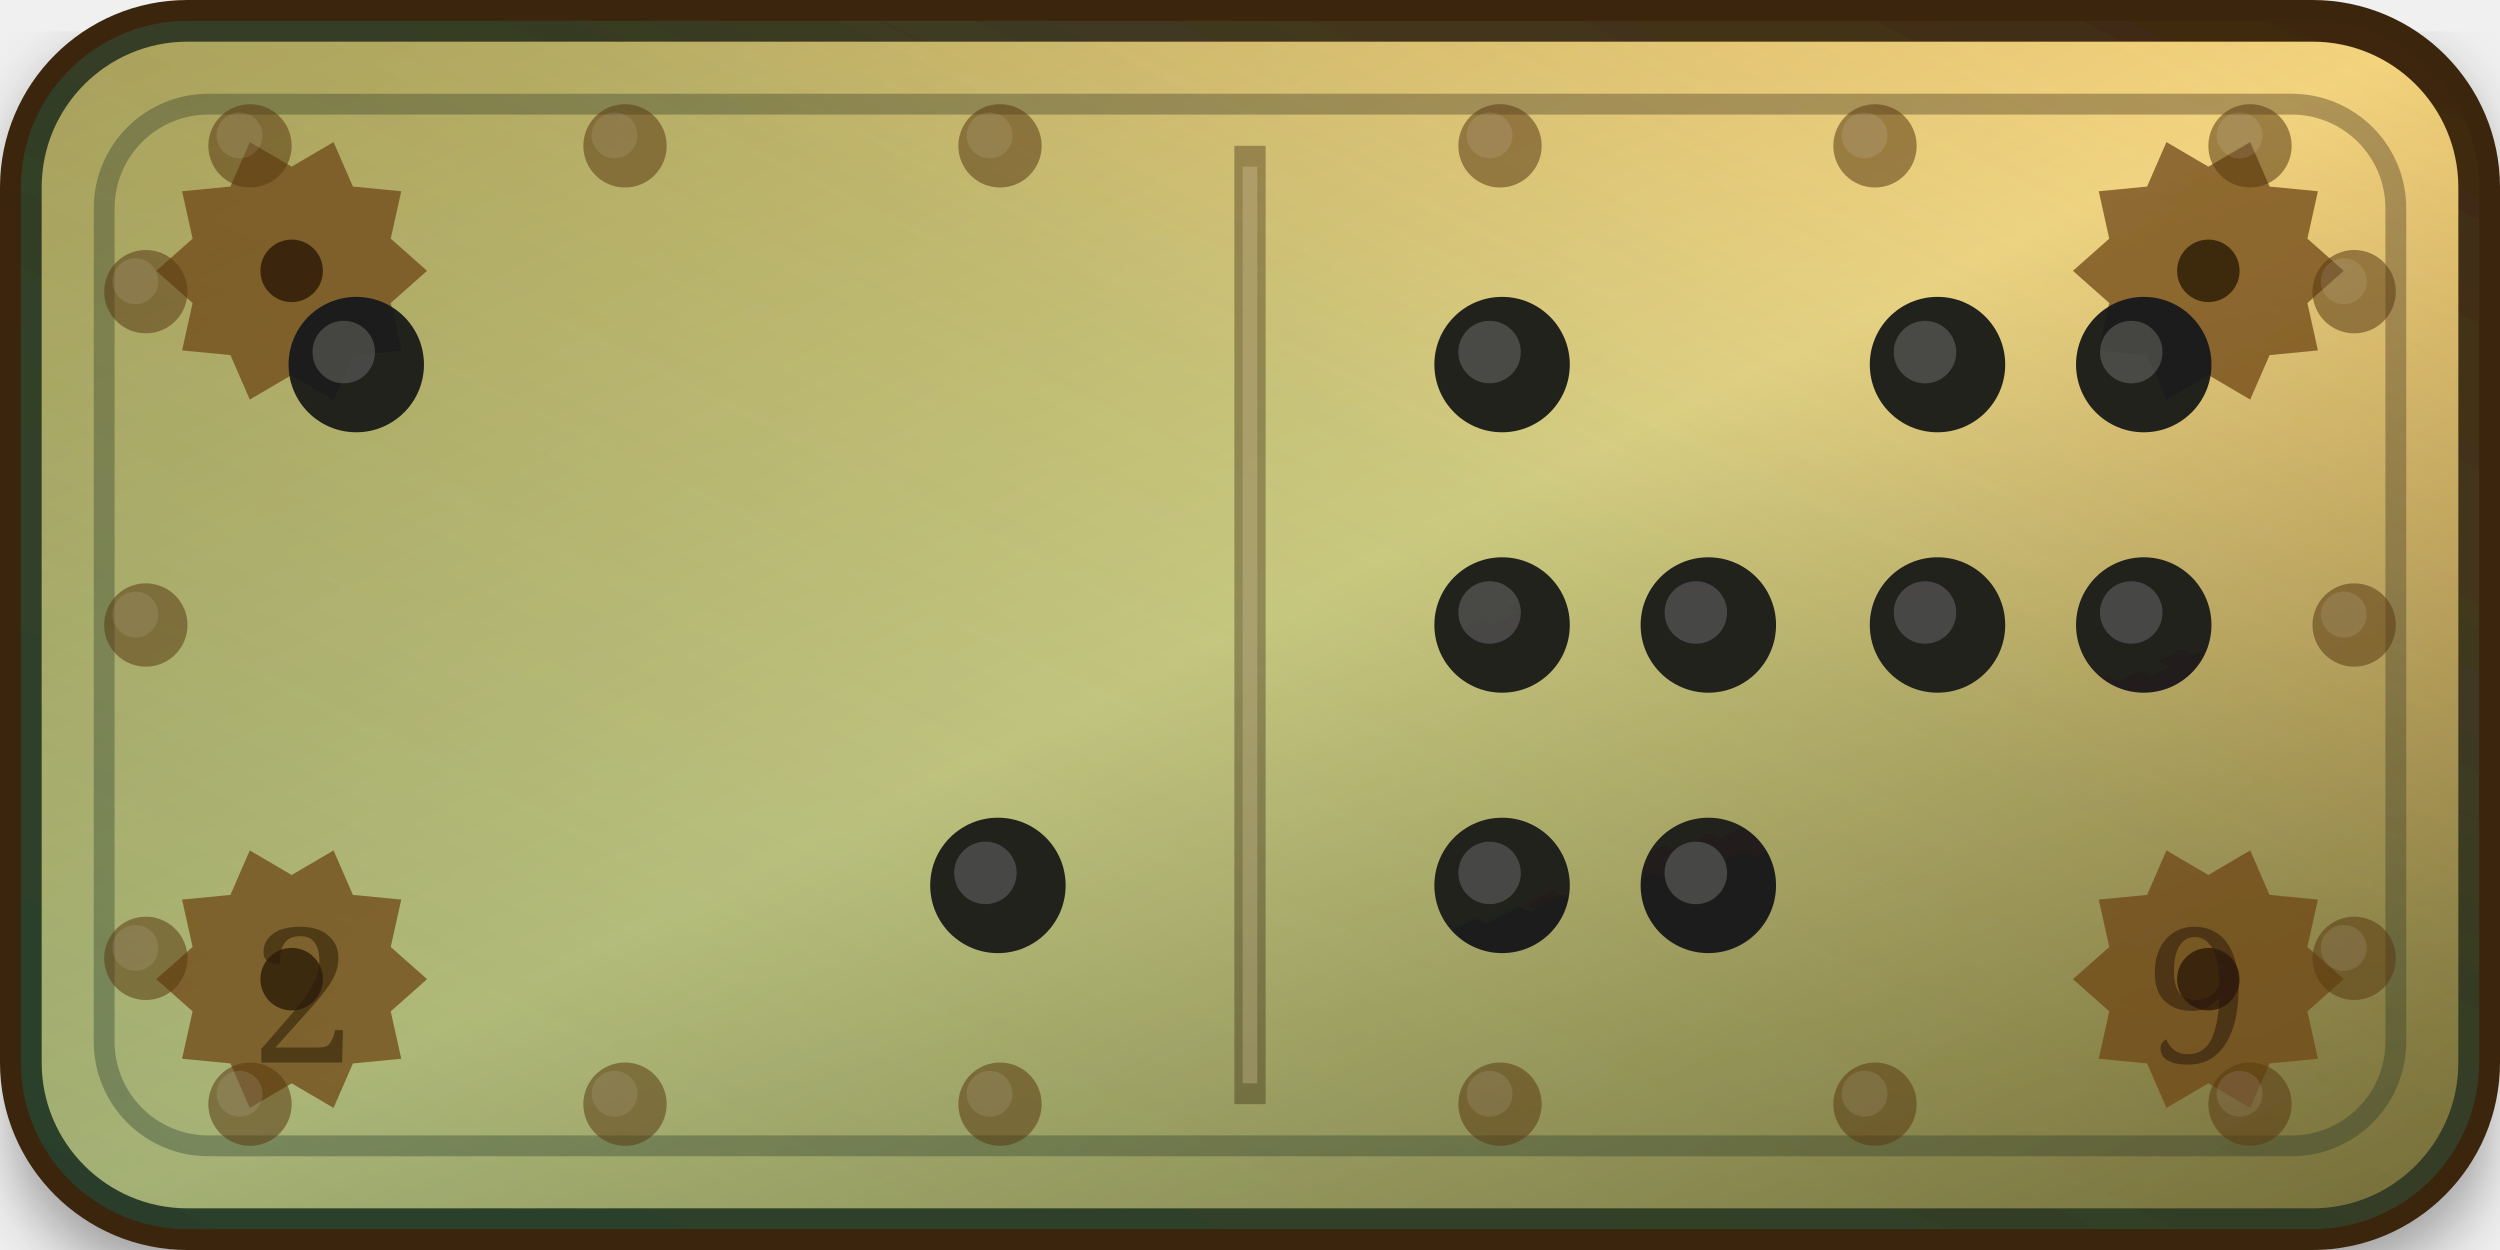
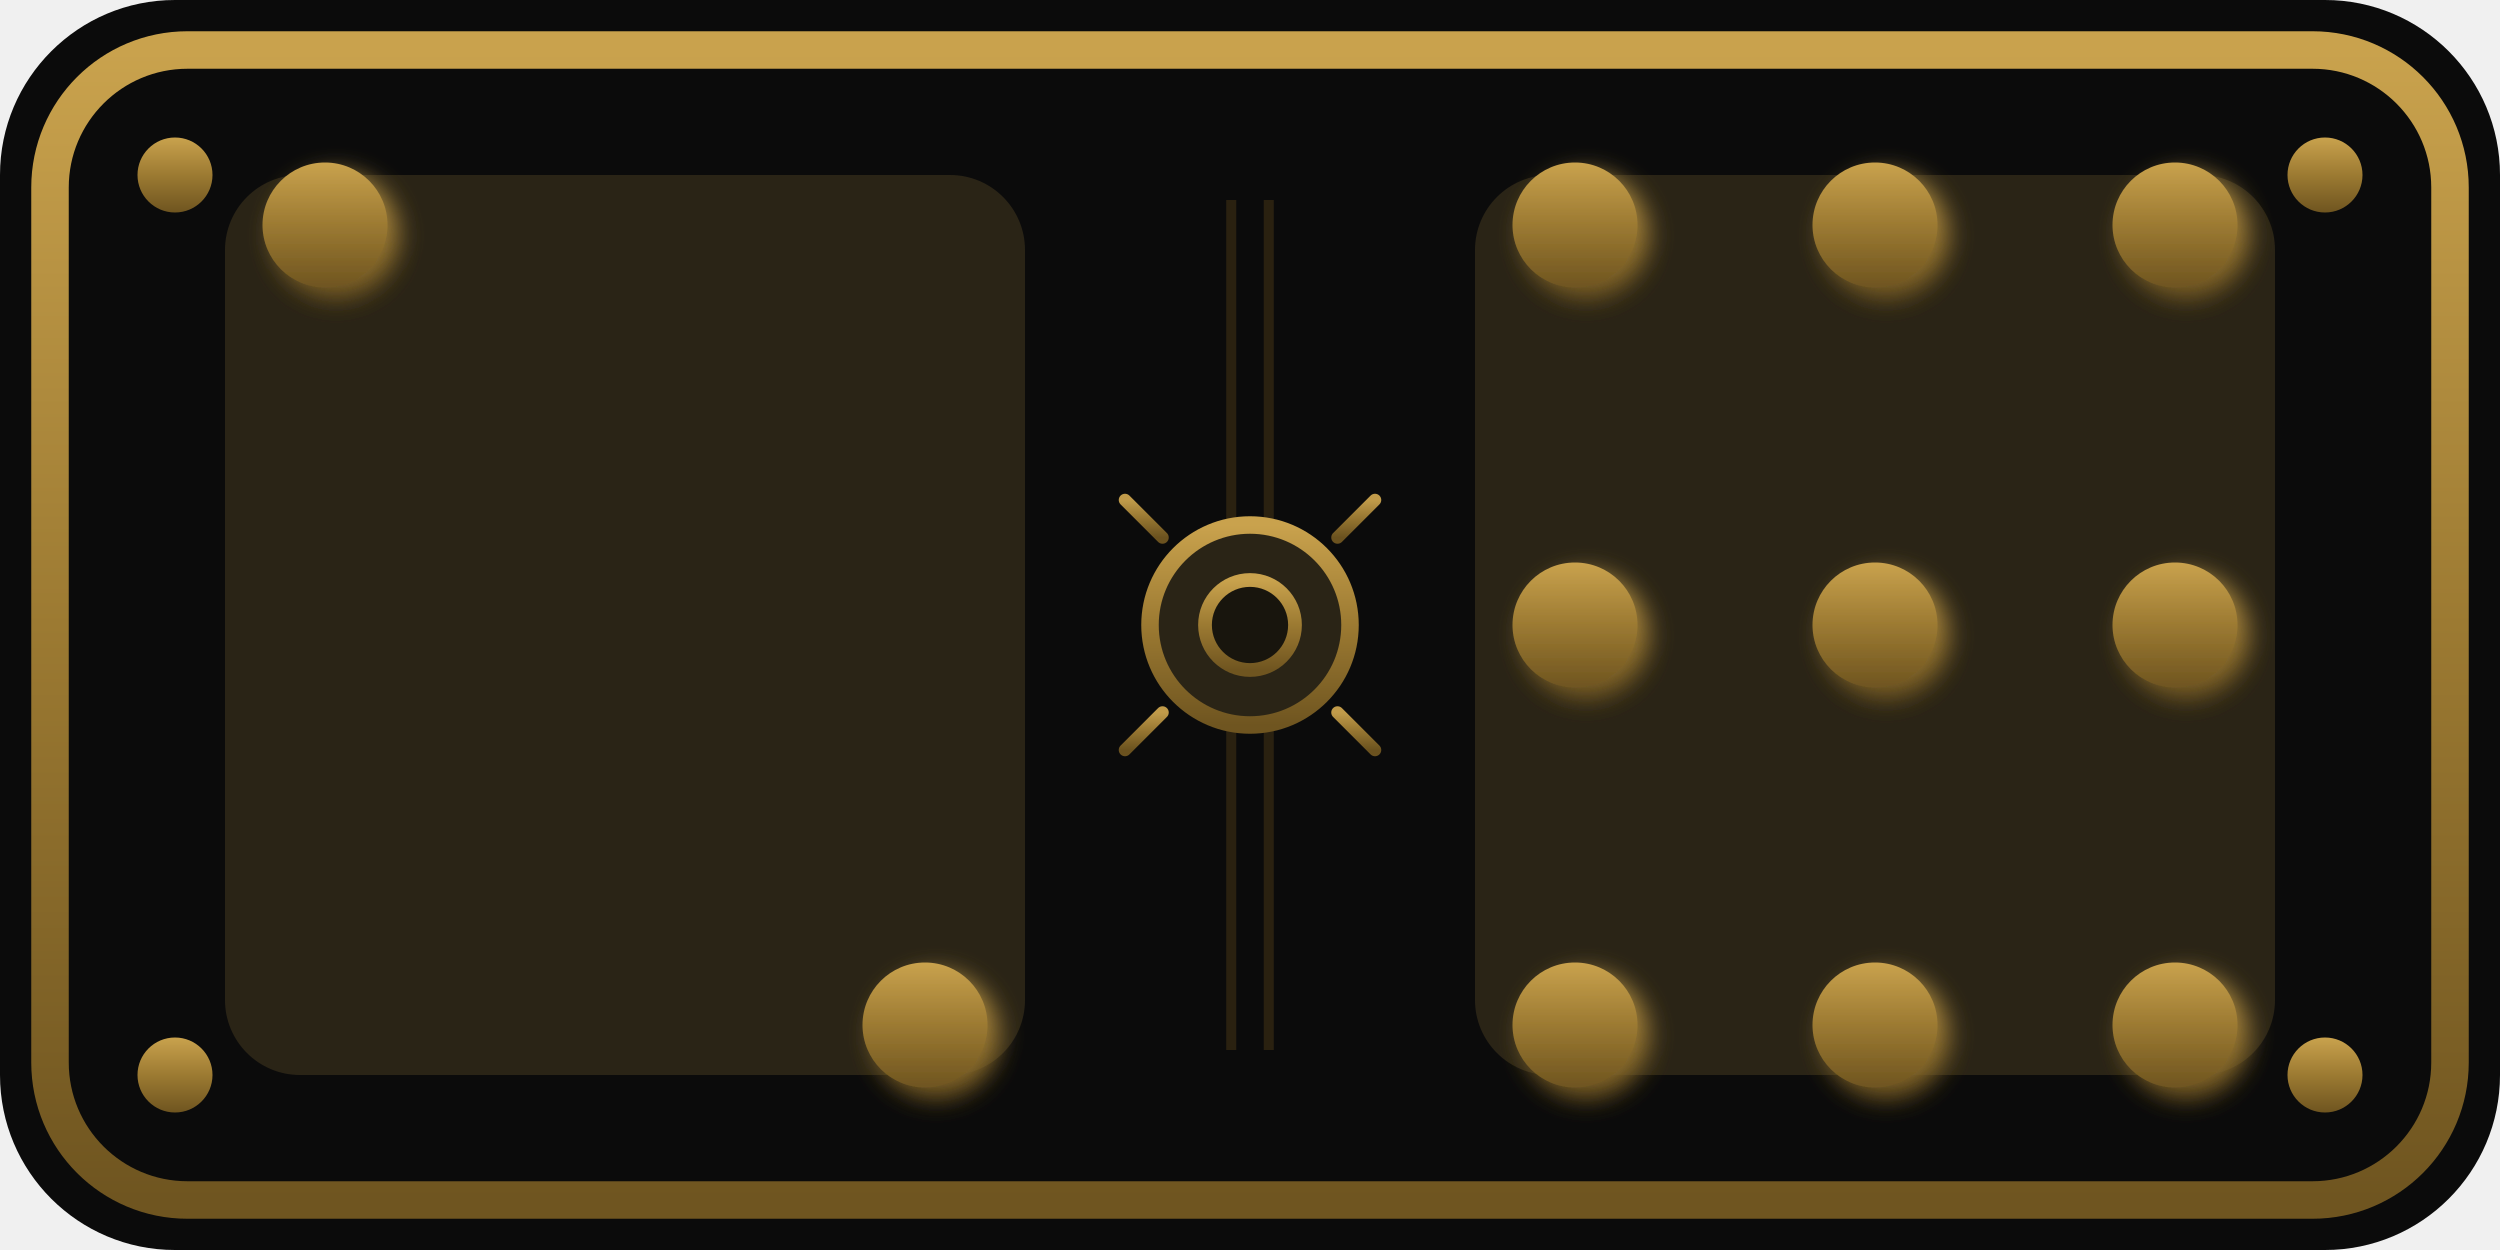
- <svg xmlns="http://www.w3.org/2000/svg" width="240" height="120" viewBox="0 0 240 120">
+ <svg xmlns="http://www.w3.org/2000/svg" width="200" height="100" viewBox="0 0 200 100">
  <defs>
-     <linearGradient id="brass" x1="0" y1="0" x2="1" y2="1">
-       <stop offset="0" stop-color="#cfa24c" />
-       <stop offset="0.5" stop-color="#f3d27a" />
-       <stop offset="1" stop-color="#8b5f1f" />
+     <linearGradient id="brassGrad" x1="0" y1="0" x2="0" y2="1">
+       <stop offset="0%" stop-color="#c9a24d" />
+       <stop offset="50%" stop-color="#9c7a32" />
+       <stop offset="100%" stop-color="#6f5520" />
    </linearGradient>
-     <linearGradient id="patina" x1="0" y1="1" x2="1" y2="0">
-       <stop offset="0" stop-color="#0b6e66" stop-opacity="0.35" />
-       <stop offset="0.6" stop-color="#1aa39a" stop-opacity="0.18" />
-       <stop offset="1" stop-color="#ffffff" stop-opacity="0" />
-     </linearGradient>
-     <filter id="softShadow" x="-20%" y="-20%" width="140%" height="140%">
-       <feDropShadow dx="0" dy="3" stdDeviation="3" flood-color="#000000" flood-opacity="0.35" />
-     </filter>
-     <filter id="innerBevel" x="-20%" y="-20%" width="140%" height="140%">
-       <feGaussianBlur in="SourceAlpha" stdDeviation="2" result="blur" />
-       <feOffset dx="0" dy="1" result="offset" />
-       <feComposite in="offset" in2="SourceAlpha" operator="arithmetic" k2="-1" k3="1" result="inner" />
-       <feColorMatrix in="inner" type="matrix" values="0 0 0 0 0                   0 0 0 0 0                   0 0 0 0 0                   0 0 0 0.55 0" result="innerAlpha" />
-       <feComposite in="innerAlpha" in2="SourceGraphic" operator="over" />
+     <filter id="pipEmboss" x="-60%" y="-60%" width="220%" height="220%">
+       <feOffset dx="0.9" dy="0.9" result="off" />
+       <feGaussianBlur in="off" stdDeviation="1.0" result="blur" />
+       <feMerge>
+         <feMergeNode in="blur" />
+         <feMergeNode in="SourceGraphic" />
+       </feMerge>
    </filter>
  </defs>
-   <g filter="url(#softShadow)">
-     <rect x="2" y="2" width="236" height="116" rx="16" ry="16" fill="url(#brass)" stroke="#3b250a" stroke-width="4" />
-     <rect x="10" y="10" width="220" height="100" rx="10" ry="10" fill="none" stroke="#2a1a08" stroke-width="2" opacity="0.35" />
-     <rect x="2" y="2" width="236" height="116" rx="16" ry="16" fill="url(#patina)" />
-     <line x1="120.0" y1="14" x2="120.0" y2="106" stroke="#2a1a08" stroke-width="3" opacity="0.35" />
-     <line x1="120.0" y1="16" x2="120.0" y2="104" stroke="#f7e4b2" stroke-width="1.4" opacity="0.25" />
-     <path d="M 41.00,26.00 L 37.51,29.09 L 38.52,33.64 L 33.88,34.09 L 32.02,38.36 L 28.00,36.00 L 23.98,38.36 L 22.12,34.09 L 17.48,33.64 L 18.49,29.09 L 15.00,26.00 L 18.49,22.91 L 17.48,18.36 L 22.12,17.91 L 23.98,13.64 L 28.00,16.00 L 32.02,13.64 L 33.88,17.91 L 38.52,18.36 L 37.51,22.91 Z" fill="#6f4716" opacity="0.75" />
-     <circle cx="28" cy="26" r="3" fill="#2a1a08" opacity="0.8" />
-     <path d="M 225.00,26.00 L 221.51,29.09 L 222.52,33.64 L 217.88,34.09 L 216.02,38.36 L 212.00,36.00 L 207.98,38.36 L 206.12,34.09 L 201.48,33.64 L 202.49,29.09 L 199.00,26.00 L 202.49,22.91 L 201.48,18.36 L 206.12,17.91 L 207.98,13.64 L 212.00,16.00 L 216.02,13.64 L 217.88,17.91 L 222.52,18.36 L 221.51,22.91 Z" fill="#6f4716" opacity="0.75" />
-     <circle cx="212" cy="26" r="3" fill="#2a1a08" opacity="0.8" />
-     <path d="M 41.00,94.00 L 37.51,97.09 L 38.52,101.64 L 33.88,102.09 L 32.02,106.36 L 28.00,104.00 L 23.98,106.36 L 22.12,102.09 L 17.48,101.64 L 18.49,97.09 L 15.00,94.00 L 18.49,90.91 L 17.48,86.36 L 22.12,85.91 L 23.98,81.64 L 28.00,84.00 L 32.02,81.64 L 33.88,85.91 L 38.52,86.36 L 37.51,90.91 Z" fill="#6f4716" opacity="0.75" />
-     <circle cx="28" cy="94" r="3" fill="#2a1a08" opacity="0.8" />
-     <path d="M 225.00,94.00 L 221.51,97.09 L 222.52,101.64 L 217.88,102.09 L 216.02,106.36 L 212.00,104.00 L 207.98,106.36 L 206.12,102.09 L 201.48,101.64 L 202.49,97.09 L 199.00,94.00 L 202.49,90.91 L 201.48,86.36 L 206.12,85.91 L 207.98,81.64 L 212.00,84.00 L 216.02,81.64 L 217.88,85.91 L 222.52,86.36 L 221.51,90.91 Z" fill="#6f4716" opacity="0.75" />
-     <circle cx="212" cy="94" r="3" fill="#2a1a08" opacity="0.8" />
-     <circle cx="24" cy="14" r="4" fill="#5a3a12" opacity="0.55" />
-     <circle cx="23" cy="13" r="2.2" fill="#fff" opacity="0.10" />
-     <circle cx="24" cy="106" r="4" fill="#5a3a12" opacity="0.55" />
-     <circle cx="23" cy="105" r="2.2" fill="#fff" opacity="0.10" />
-     <circle cx="60" cy="14" r="4" fill="#5a3a12" opacity="0.55" />
-     <circle cx="59" cy="13" r="2.2" fill="#fff" opacity="0.10" />
-     <circle cx="60" cy="106" r="4" fill="#5a3a12" opacity="0.55" />
-     <circle cx="59" cy="105" r="2.2" fill="#fff" opacity="0.10" />
-     <circle cx="96" cy="14" r="4" fill="#5a3a12" opacity="0.55" />
-     <circle cx="95" cy="13" r="2.2" fill="#fff" opacity="0.10" />
-     <circle cx="96" cy="106" r="4" fill="#5a3a12" opacity="0.55" />
-     <circle cx="95" cy="105" r="2.2" fill="#fff" opacity="0.10" />
-     <circle cx="144" cy="14" r="4" fill="#5a3a12" opacity="0.55" />
-     <circle cx="143" cy="13" r="2.2" fill="#fff" opacity="0.10" />
-     <circle cx="144" cy="106" r="4" fill="#5a3a12" opacity="0.55" />
-     <circle cx="143" cy="105" r="2.2" fill="#fff" opacity="0.10" />
-     <circle cx="180" cy="14" r="4" fill="#5a3a12" opacity="0.55" />
-     <circle cx="179" cy="13" r="2.2" fill="#fff" opacity="0.10" />
-     <circle cx="180" cy="106" r="4" fill="#5a3a12" opacity="0.55" />
-     <circle cx="179" cy="105" r="2.2" fill="#fff" opacity="0.10" />
-     <circle cx="216" cy="14" r="4" fill="#5a3a12" opacity="0.55" />
-     <circle cx="215" cy="13" r="2.2" fill="#fff" opacity="0.10" />
-     <circle cx="216" cy="106" r="4" fill="#5a3a12" opacity="0.55" />
-     <circle cx="215" cy="105" r="2.2" fill="#fff" opacity="0.10" />
-     <circle cx="14" cy="28" r="4" fill="#5a3a12" opacity="0.55" />
-     <circle cx="13" cy="27" r="2.2" fill="#fff" opacity="0.10" />
-     <circle cx="226" cy="28" r="4" fill="#5a3a12" opacity="0.55" />
-     <circle cx="225" cy="27" r="2.2" fill="#fff" opacity="0.10" />
-     <circle cx="14" cy="60" r="4" fill="#5a3a12" opacity="0.55" />
-     <circle cx="13" cy="59" r="2.2" fill="#fff" opacity="0.10" />
-     <circle cx="226" cy="60" r="4" fill="#5a3a12" opacity="0.55" />
-     <circle cx="225" cy="59" r="2.2" fill="#fff" opacity="0.10" />
-     <circle cx="14" cy="92" r="4" fill="#5a3a12" opacity="0.55" />
-     <circle cx="13" cy="91" r="2.2" fill="#fff" opacity="0.10" />
-     <circle cx="226" cy="92" r="4" fill="#5a3a12" opacity="0.55" />
-     <circle cx="225" cy="91" r="2.2" fill="#fff" opacity="0.10" />
-     <g opacity="0.96">
-       <circle cx="34.20" cy="35.00" r="6.5" fill="#1a1a1a" />
-       <circle cx="33.00" cy="33.80" r="3.0" fill="#ffffff" opacity="0.18" />
-       <circle cx="95.80" cy="85.00" r="6.5" fill="#1a1a1a" />
-       <circle cx="94.60" cy="83.80" r="3.0" fill="#ffffff" opacity="0.18" />
-       <circle cx="144.20" cy="35.00" r="6.5" fill="#1a1a1a" />
-       <circle cx="143.00" cy="33.80" r="3.0" fill="#ffffff" opacity="0.18" />
-       <circle cx="186.00" cy="35.00" r="6.5" fill="#1a1a1a" />
-       <circle cx="184.80" cy="33.80" r="3.0" fill="#ffffff" opacity="0.18" />
-       <circle cx="205.80" cy="35.00" r="6.5" fill="#1a1a1a" />
-       <circle cx="204.60" cy="33.80" r="3.0" fill="#ffffff" opacity="0.18" />
-       <circle cx="144.20" cy="60.00" r="6.5" fill="#1a1a1a" />
-       <circle cx="143.00" cy="58.80" r="3.0" fill="#ffffff" opacity="0.18" />
-       <circle cx="164.00" cy="60.00" r="6.5" fill="#1a1a1a" />
-       <circle cx="162.80" cy="58.80" r="3.0" fill="#ffffff" opacity="0.18" />
-       <circle cx="186.00" cy="60.00" r="6.5" fill="#1a1a1a" />
-       <circle cx="184.80" cy="58.80" r="3.0" fill="#ffffff" opacity="0.18" />
-       <circle cx="205.80" cy="60.00" r="6.5" fill="#1a1a1a" />
-       <circle cx="204.60" cy="58.80" r="3.0" fill="#ffffff" opacity="0.18" />
-       <circle cx="144.20" cy="85.00" r="6.5" fill="#1a1a1a" />
-       <circle cx="143.00" cy="83.80" r="3.0" fill="#ffffff" opacity="0.18" />
-       <circle cx="164.00" cy="85.00" r="6.5" fill="#1a1a1a" />
-       <circle cx="162.80" cy="83.80" r="3.0" fill="#ffffff" opacity="0.18" />
-     </g>
-     <text x="24" y="102" font-family="serif" font-size="18" fill="#2a1a08" opacity="0.55">2</text>
-     <text x="216" y="102" text-anchor="end" font-family="serif" font-size="18" fill="#2a1a08" opacity="0.55">9</text>
+   <rect width="200" height="100" rx="14" fill="#0b0b0b" />
+   <rect x="4" y="4" width="192" height="92" rx="11" fill="none" stroke="url(#brassGrad)" stroke-width="3" />
+   <rect x="18" y="14" width="64" height="72" rx="6" fill="#2a2416" />
+   <rect x="118" y="14" width="64" height="72" rx="6" fill="#2a2416" />
+   <line x1="100" y1="14" x2="100" y2="86" stroke="url(#brassGrad)" stroke-width="1.2" opacity="0.9" />
+   <line x1="98.5" y1="16" x2="98.5" y2="84" stroke="#3b2d12" stroke-width="0.8" opacity="0.65" />
+   <line x1="101.5" y1="16" x2="101.5" y2="84" stroke="#3b2d12" stroke-width="0.8" opacity="0.65" />
+   <circle cx="100" cy="50" r="8" fill="#2a2416" stroke="url(#brassGrad)" stroke-width="1.4" />
+   <circle cx="100" cy="50" r="3.6" fill="#18150d" stroke="url(#brassGrad)" stroke-width="1.1" />
+   <g stroke="url(#brassGrad)" stroke-width="1" stroke-linecap="round" opacity="0.95">
+     <line x1="100" y1="40" x2="100" y2="36" />
+     <line x1="100" y1="60" x2="100" y2="64" />
+     <line x1="90" y1="50" x2="86" y2="50" />
+     <line x1="110" y1="50" x2="114" y2="50" />
+     <line x1="93" y1="43" x2="90" y2="40" />
+     <line x1="107" y1="43" x2="110" y2="40" />
+     <line x1="93" y1="57" x2="90" y2="60" />
+     <line x1="107" y1="57" x2="110" y2="60" />
+   </g>
+   <line x1="94" y1="30" x2="106" y2="30" stroke="url(#brassGrad)" stroke-width="0.9" opacity="0.7" />
+   <line x1="94" y1="70" x2="106" y2="70" stroke="url(#brassGrad)" stroke-width="0.9" opacity="0.7" />
+   <circle cx="26" cy="18" r="5.0" fill="url(#brassGrad)" filter="url(#pipEmboss)" />
+   <circle cx="74" cy="82" r="5.0" fill="url(#brassGrad)" filter="url(#pipEmboss)" />
+   <circle cx="126" cy="18" r="5.0" fill="url(#brassGrad)" filter="url(#pipEmboss)" />
+   <circle cx="150" cy="18" r="5.0" fill="url(#brassGrad)" filter="url(#pipEmboss)" />
+   <circle cx="174" cy="18" r="5.0" fill="url(#brassGrad)" filter="url(#pipEmboss)" />
+   <circle cx="126" cy="50" r="5.0" fill="url(#brassGrad)" filter="url(#pipEmboss)" />
+   <circle cx="150" cy="50" r="5.0" fill="url(#brassGrad)" filter="url(#pipEmboss)" />
+   <circle cx="174" cy="50" r="5.0" fill="url(#brassGrad)" filter="url(#pipEmboss)" />
+   <circle cx="126" cy="82" r="5.0" fill="url(#brassGrad)" filter="url(#pipEmboss)" />
+   <circle cx="150" cy="82" r="5.0" fill="url(#brassGrad)" filter="url(#pipEmboss)" />
+   <circle cx="174" cy="82" r="5.0" fill="url(#brassGrad)" filter="url(#pipEmboss)" />
+   <g fill="url(#brassGrad)">
+     <circle cx="14" cy="14" r="3" />
+     <circle cx="186" cy="14" r="3" />
+     <circle cx="14" cy="86" r="3" />
+     <circle cx="186" cy="86" r="3" />
  </g>
</svg>
